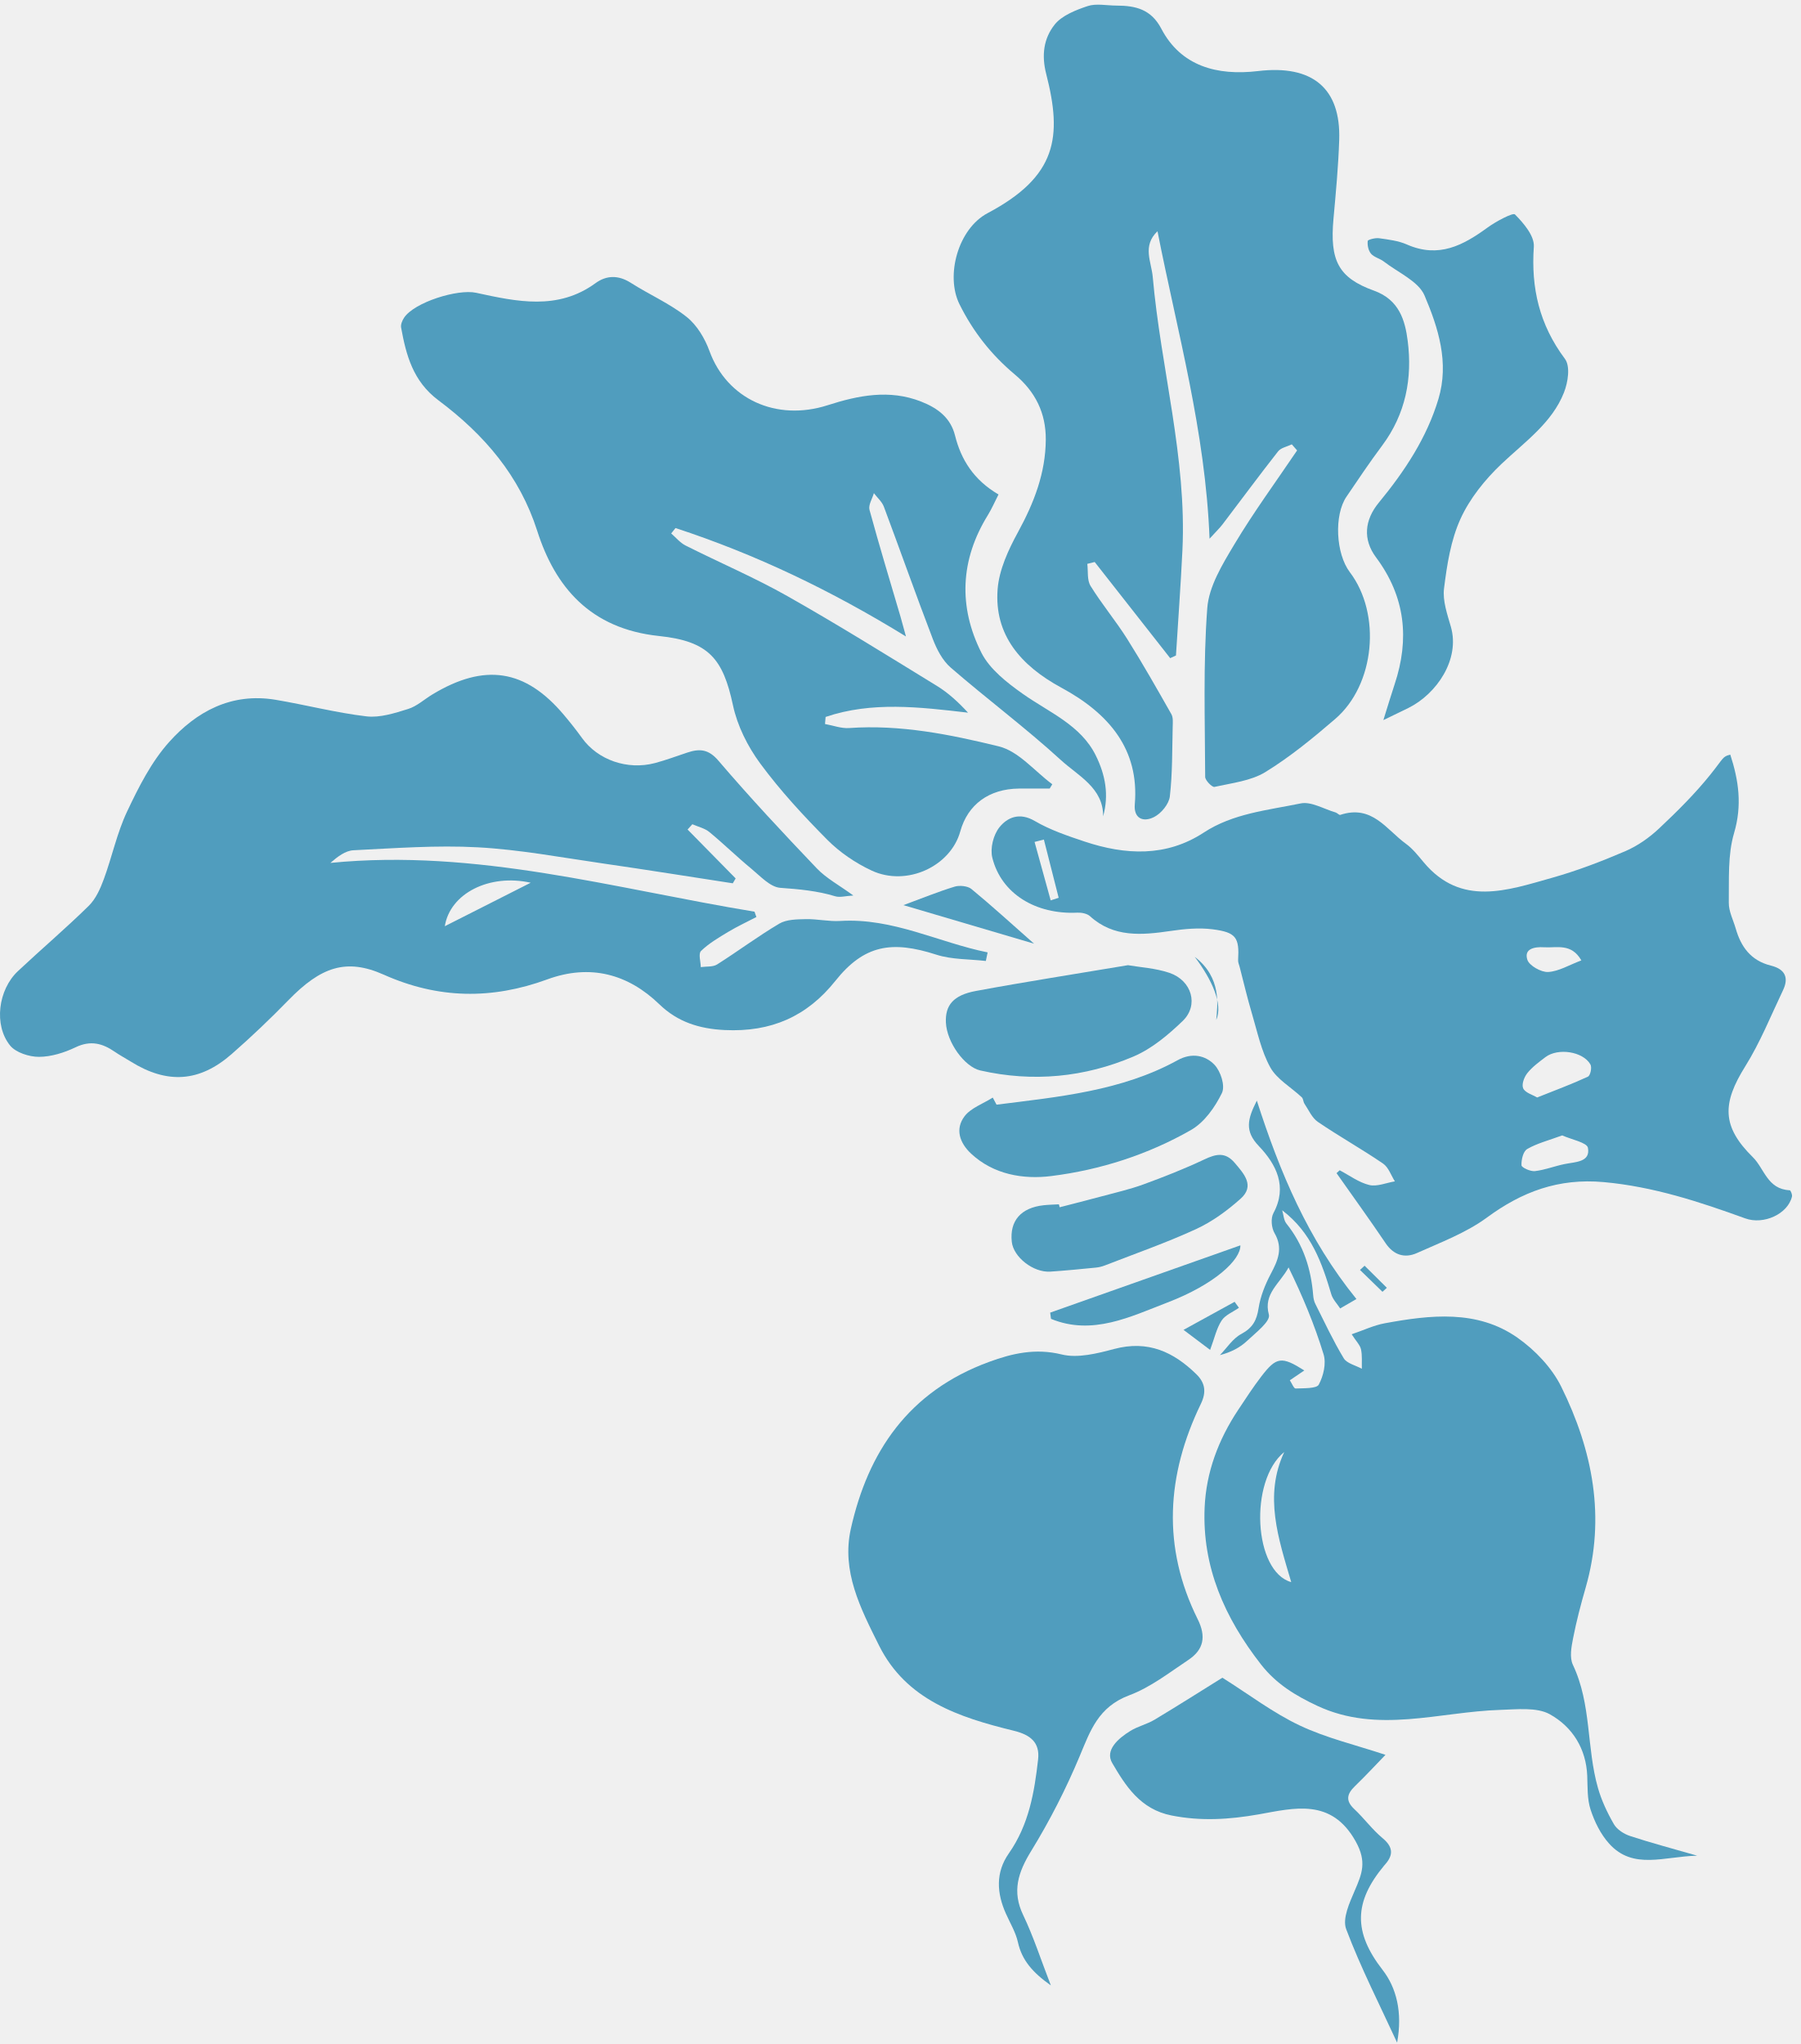
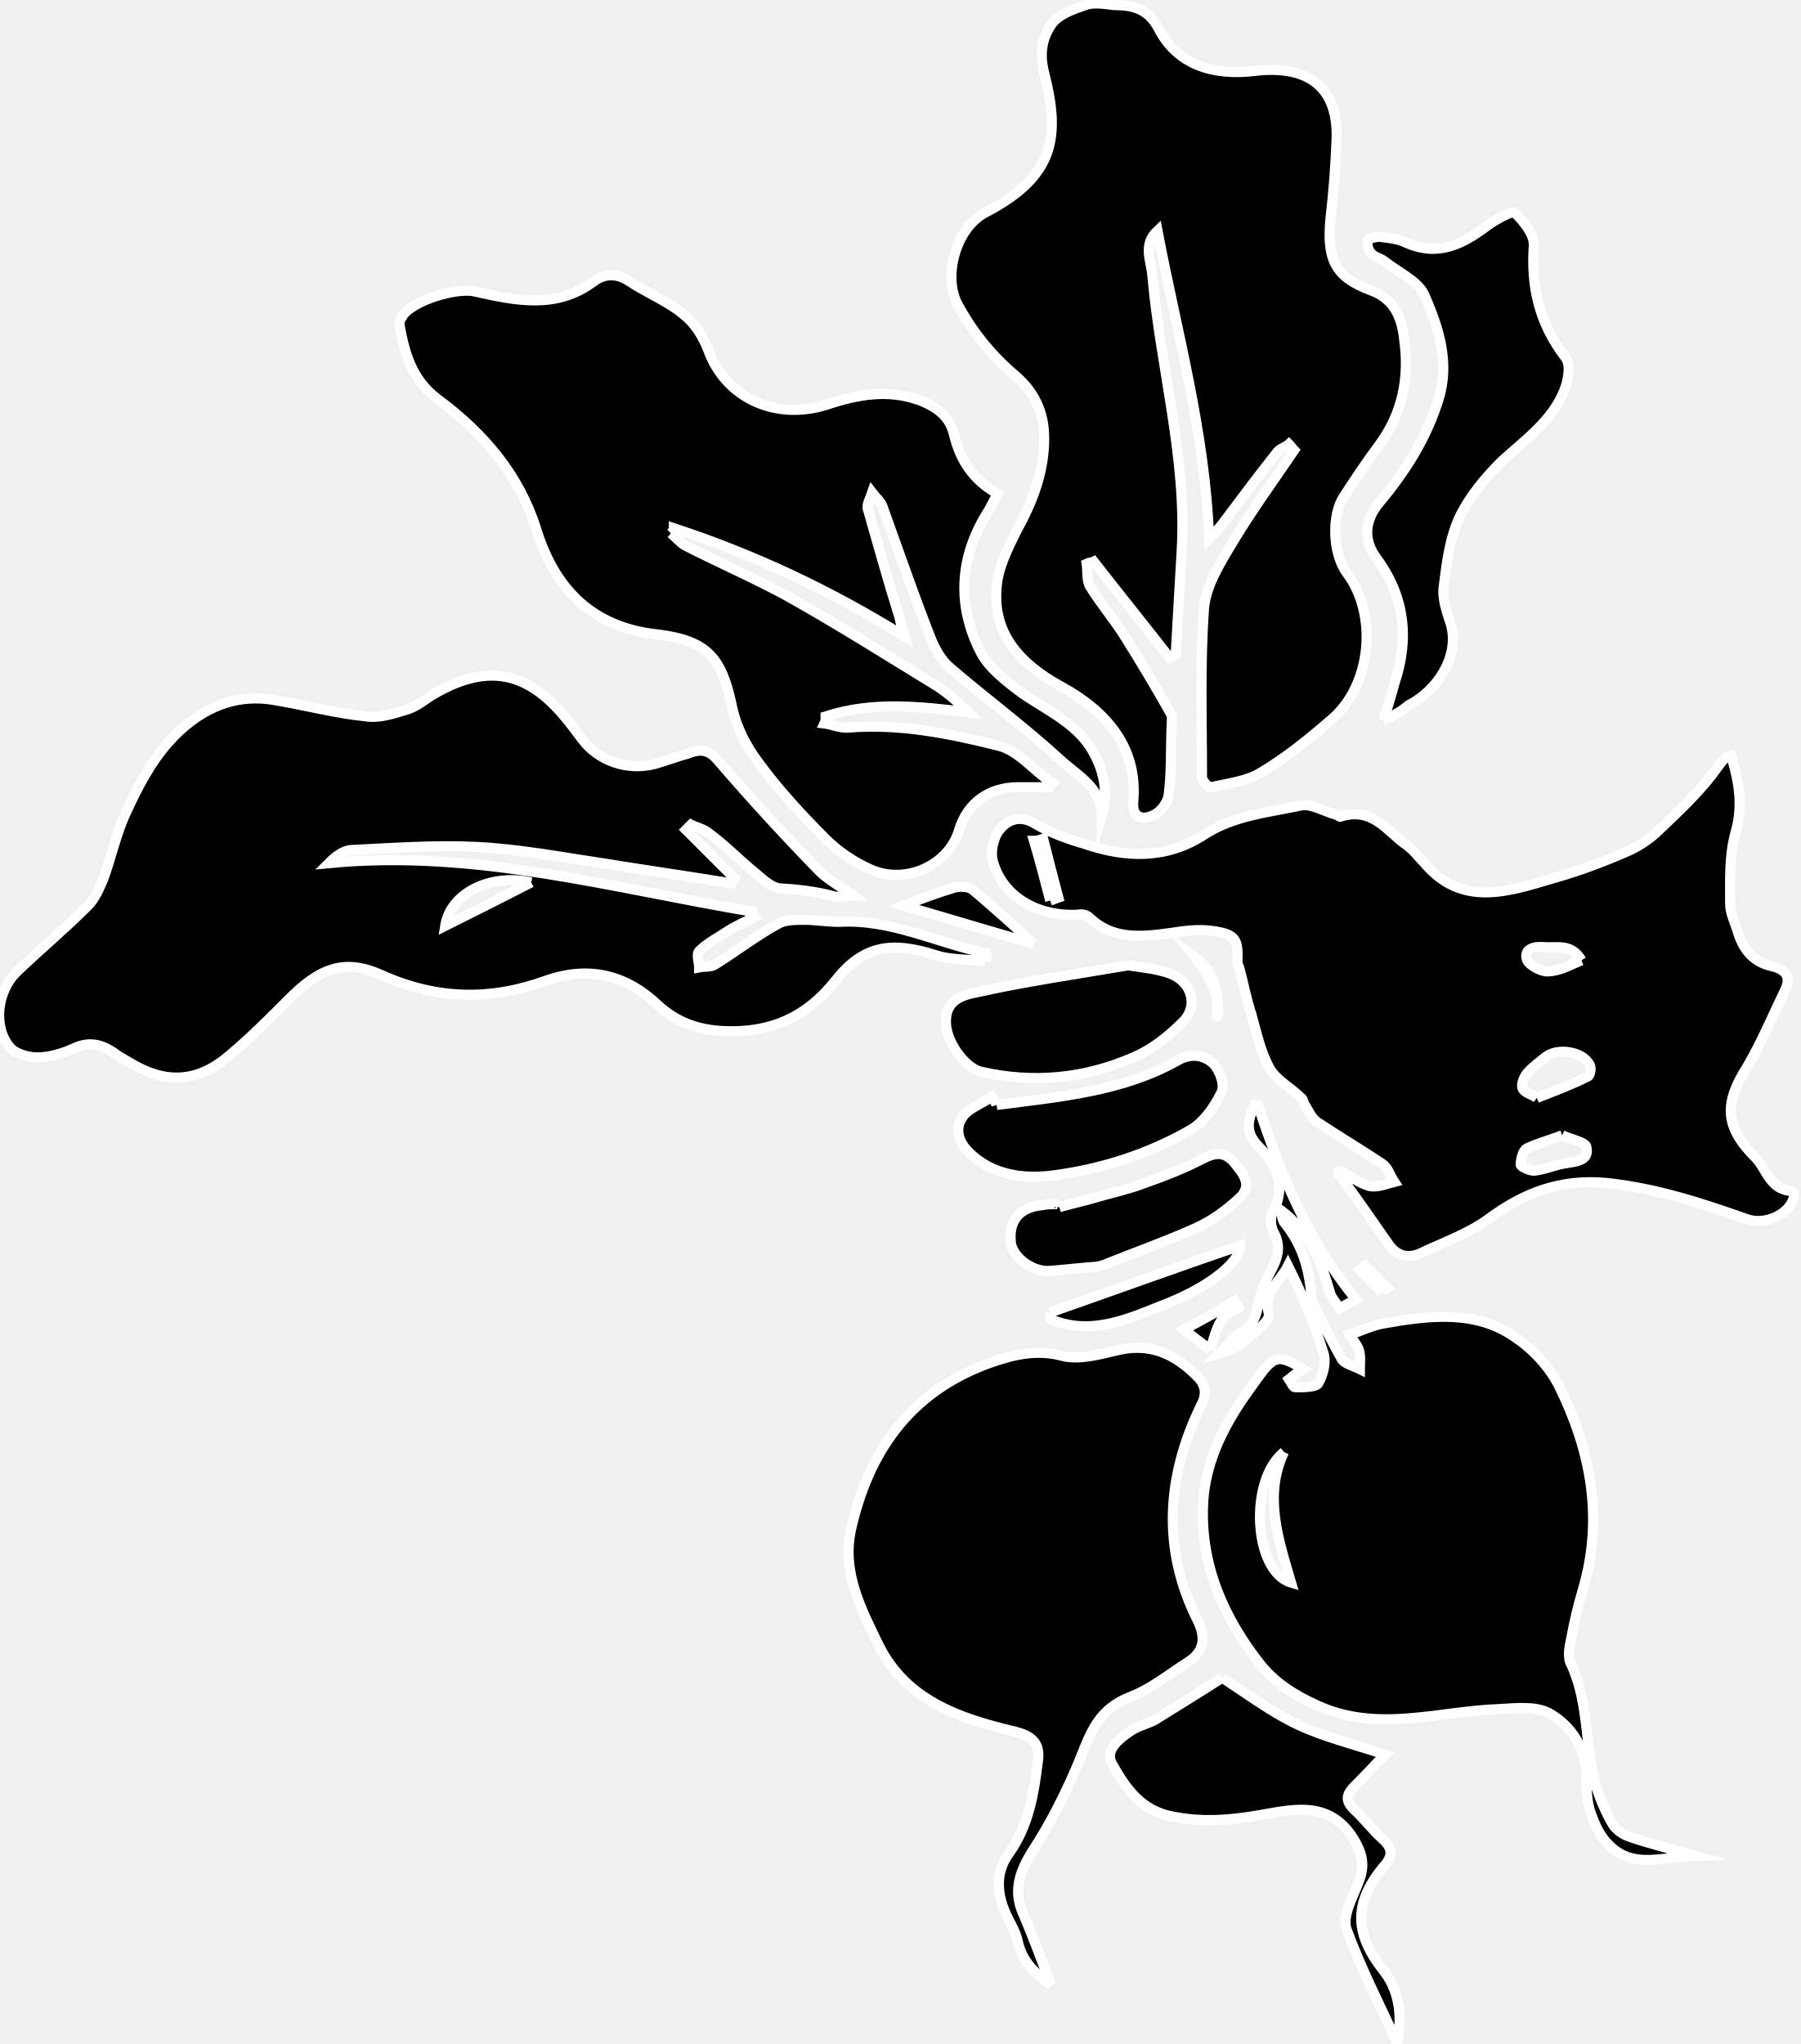
- <svg xmlns="http://www.w3.org/2000/svg" width="178px" height="202px" viewBox="0 0 178 202" version="1.1">
-   <defs />
-   <g id="Page-1" stroke="none" stroke-width="1" fill="none" fill-rule="evenodd">
-     <g id="ui_illustrations" transform="translate(-325, 0)" fill="#509DBE">
+ <svg xmlns="http://www.w3.org/2000/svg" version="1.1" id="Layer_1" x="0px" y="0px" viewBox="0 0 178 202" style="enable-background:new 0 0 178 202;" xml:space="preserve">
+   <style type="text/css">
+ 	.st0{stroke:#FFFFFF;stroke-miterlimit:10;}
+ </style>
+   <g id="Page-1">
+     <g id="ui_illustrations" transform="translate(-325, 0)">
      <g id="local_food_illu" transform="translate(325, 0)">
-         <path d="M126.326,44.6 C124.459,46.976 122.666,49.407 120.838,51.81 C120.556,52.182 120.209,52.51 119.546,53.238 C119.14,42.621 116.36,32.813 114.402,22.853 C112.873,24.302 113.802,25.887 113.931,27.36 C114.727,36.383 117.305,45.237 116.865,54.378 C116.697,57.848 116.442,61.313 116.226,64.782 C116.035,64.869 115.846,64.956 115.655,65.042 C113.169,61.874 110.681,58.707 108.194,55.54 C107.951,55.601 107.707,55.662 107.463,55.724 C107.558,56.46 107.423,57.319 107.788,57.909 C108.893,59.7 110.27,61.342 111.395,63.125 C112.932,65.564 114.348,68.069 115.768,70.569 C115.959,70.904 115.915,71.378 115.904,71.786 C115.846,74.097 115.887,76.42 115.621,78.71 C115.533,79.455 114.775,80.39 114.048,80.752 C112.976,81.287 112.039,80.881 112.158,79.487 C112.621,74.057 109.603,70.506 104.913,67.969 C100.866,65.778 98.257,62.73 98.6,58.233 C98.748,56.305 99.659,54.337 100.621,52.577 C102.202,49.679 103.339,46.751 103.361,43.448 C103.378,40.825 102.336,38.712 100.304,37.012 C97.957,35.049 96.166,32.757 94.832,30.068 C93.427,27.234 94.693,22.612 97.607,21.067 C104.475,17.426 104.999,13.532 103.402,7.307 C102.926,5.442 103.153,3.793 104.243,2.423 C104.949,1.537 106.315,0.994 107.501,0.6 C108.345,0.322 109.38,0.549 110.331,0.552 C112.253,0.555 113.774,0.92 114.778,2.836 C116.709,6.522 120.257,7.51 124.347,7.022 C129.696,6.385 132.527,8.703 132.361,13.822 C132.276,16.424 132.032,19.024 131.795,21.619 C131.422,25.731 132.261,27.452 135.797,28.724 C138.311,29.626 138.875,31.691 139.131,33.69 C139.6,37.358 138.947,40.898 136.604,44.036 C135.373,45.683 134.229,47.39 133.077,49.089 C131.836,50.92 132.025,54.718 133.413,56.549 C136.54,60.678 135.906,67.666 131.962,71.055 C129.778,72.932 127.524,74.79 125.057,76.304 C123.639,77.174 121.743,77.385 120.03,77.767 C119.809,77.819 119.116,77.127 119.114,76.777 C119.095,71.218 118.906,65.641 119.32,60.106 C119.48,57.945 120.823,55.764 122.004,53.788 C123.905,50.609 126.118,47.597 128.2,44.513 C128.026,44.313 127.851,44.114 127.676,43.914 C127.217,44.136 126.601,44.251 126.326,44.6 Z" id="Fill-4" />
-         <path d="M52.451,87.237 C48.366,86.321 44.477,88.295 43.963,91.534 C46.805,90.094 49.418,88.771 52.451,87.237 M97.436,94.969 C95.797,94.777 94.068,94.84 92.543,94.346 C88.125,92.917 85.391,93.387 82.565,96.935 C79.771,100.439 76.231,102.017 71.627,101.795 C69.117,101.674 66.978,101.002 65.17,99.253 C62.072,96.258 58.338,95.233 54.088,96.79 C48.61,98.795 43.308,98.722 37.936,96.326 C34.224,94.669 31.716,95.542 28.489,98.861 C26.706,100.694 24.841,102.465 22.908,104.159 C19.717,106.957 16.523,107.152 12.923,104.91 C12.395,104.582 11.842,104.287 11.333,103.937 C10.128,103.108 8.957,102.788 7.472,103.498 C6.368,104.027 5.068,104.44 3.854,104.444 C2.885,104.449 1.559,104.014 1.006,103.334 C-0.641,101.313 -0.181,97.809 1.766,95.979 C4.078,93.808 6.507,91.745 8.766,89.525 C9.471,88.834 9.909,87.833 10.255,86.901 C11.077,84.675 11.556,82.319 12.571,80.178 C13.712,77.769 14.96,75.28 16.752,73.291 C19.393,70.362 22.828,68.417 27.244,69.158 C30.248,69.663 33.208,70.441 36.227,70.796 C37.549,70.95 39.014,70.477 40.334,70.066 C41.204,69.795 41.928,69.118 42.726,68.634 C47.899,65.507 51.915,66.125 55.726,70.644 C56.355,71.387 56.961,72.151 57.526,72.938 C59.082,75.103 62.008,76.136 64.75,75.406 C65.828,75.117 66.875,74.724 67.934,74.372 C69.167,73.963 70.037,74.039 71.013,75.183 C74.125,78.826 77.412,82.341 80.732,85.821 C81.667,86.801 82.953,87.486 84.341,88.499 C83.579,88.542 83.012,88.715 82.553,88.576 C80.778,88.036 78.982,87.873 77.125,87.741 C76.123,87.67 75.15,86.587 74.263,85.855 C72.839,84.683 71.527,83.392 70.104,82.222 C69.652,81.851 68.992,81.705 68.428,81.456 C68.271,81.631 68.113,81.805 67.958,81.979 C69.54,83.589 71.123,85.201 72.709,86.811 C72.614,86.972 72.519,87.133 72.425,87.293 C68.149,86.637 63.877,85.95 59.596,85.333 C55.484,84.74 51.375,83.963 47.235,83.737 C43.155,83.513 39.034,83.827 34.939,84.027 C34.136,84.066 33.365,84.659 32.654,85.278 C47.111,83.848 60.727,87.82 74.572,90.098 C74.634,90.273 74.696,90.449 74.758,90.625 C73.829,91.11 72.874,91.553 71.981,92.088 C71.037,92.657 70.061,93.229 69.291,93.976 C69.002,94.254 69.256,95.027 69.263,95.575 C69.805,95.497 70.46,95.575 70.871,95.315 C72.949,94.001 74.914,92.525 77.032,91.274 C77.729,90.862 78.76,90.853 79.644,90.834 C80.773,90.81 81.917,91.084 83.039,91.015 C88.267,90.696 92.744,93.136 97.613,94.121 C97.553,94.404 97.494,94.686 97.436,94.969" id="Fill-6" />
-         <path d="M103.846,88.981 C104.107,88.893 104.37,88.808 104.633,88.721 C104.145,86.803 103.659,84.886 103.172,82.97 C102.866,83.047 102.558,83.126 102.252,83.205 C102.783,85.13 103.315,87.056 103.846,88.981 M156.294,94.912 C155.3,93.178 153.861,93.694 152.62,93.615 C151.624,93.55 150.601,93.774 150.959,94.857 C151.148,95.429 152.319,96.095 153.008,96.058 C154.055,96.002 155.066,95.373 156.294,94.912 M154.403,112.207 C153.108,112.686 151.939,112.979 150.95,113.548 C150.538,113.787 150.352,114.615 150.378,115.163 C150.39,115.387 151.263,115.785 151.697,115.737 C152.68,115.624 153.627,115.25 154.604,115.046 C155.682,114.818 157.208,114.878 156.944,113.434 C156.847,112.908 155.303,112.615 154.403,112.207 M151.924,108.46 C153.73,107.737 155.369,107.133 156.94,106.403 C157.191,106.285 157.358,105.486 157.188,105.191 C156.452,103.905 153.976,103.535 152.74,104.474 C152.104,104.959 151.434,105.447 150.952,106.055 C150.634,106.456 150.368,107.178 150.548,107.563 C150.744,107.989 151.48,108.194 151.924,108.46 M132.407,115.653 C133.378,116.161 134.295,116.857 135.335,117.11 C136.095,117.292 137.015,116.89 137.864,116.749 C137.48,116.15 137.242,115.365 136.688,114.986 C134.592,113.555 132.356,112.305 130.258,110.876 C129.663,110.473 129.349,109.701 128.931,109.082 C128.802,108.892 128.819,108.59 128.661,108.44 C127.616,107.455 126.204,106.661 125.554,105.492 C124.65,103.859 124.27,101.964 123.734,100.163 C123.28,98.643 122.921,97.096 122.522,95.56 C122.463,95.333 122.355,95.102 122.369,94.878 C122.499,92.66 122.185,92.138 119.848,91.838 C118.504,91.667 117.077,91.8 115.722,91.999 C112.848,92.422 110.071,92.673 107.728,90.541 C107.451,90.289 106.903,90.175 106.492,90.194 C102.378,90.396 98.969,88.331 98.078,84.774 C97.846,83.845 98.171,82.514 98.783,81.751 C99.551,80.796 100.744,80.24 102.275,81.136 C103.777,82.016 105.5,82.601 107.183,83.162 C111.233,84.514 115.272,84.704 118.97,82.282 C121.872,80.381 125.284,80.074 128.556,79.398 C129.586,79.185 130.851,79.957 132.003,80.291 C132.17,80.339 132.354,80.568 132.46,80.533 C135.62,79.484 137.023,81.99 138.947,83.381 C139.636,83.879 140.174,84.577 140.721,85.228 C144.412,89.633 148.973,87.996 153.392,86.751 C155.864,86.055 158.281,85.131 160.63,84.122 C161.857,83.595 163.012,82.78 163.97,81.879 C165.768,80.19 167.532,78.437 169.057,76.536 C170.388,74.877 170.233,74.769 171.014,74.579 C171.847,77.135 172.196,79.582 171.39,82.319 C170.747,84.498 170.9,86.901 170.866,89.209 C170.854,90.06 171.308,90.921 171.555,91.777 C172.062,93.536 173.016,94.928 175.028,95.426 C176.484,95.787 176.795,96.669 176.224,97.862 C175.019,100.389 173.974,103.01 172.489,105.387 C170.214,109.029 170.147,111.313 173.243,114.361 C174.381,115.481 174.675,117.529 176.89,117.629 C176.979,117.634 177.155,118.06 177.11,118.25 C176.697,119.989 174.297,121.063 172.496,120.41 C167.964,118.767 163.418,117.267 158.503,116.822 C154.021,116.417 150.417,117.781 146.957,120.328 C144.923,121.825 142.406,122.774 140.037,123.835 C138.83,124.373 137.737,124.03 136.953,122.868 C135.376,120.534 133.721,118.245 132.098,115.939 C132.201,115.843 132.304,115.748 132.407,115.653" id="Fill-8" />
-         <path d="M66.337,52.719 C66.808,53.124 67.216,53.639 67.761,53.913 C71.101,55.596 74.571,57.073 77.813,58.905 C82.823,61.737 87.702,64.779 92.6,67.785 C93.729,68.476 94.708,69.382 95.676,70.43 C90.877,69.872 86.167,69.303 81.599,70.852 C81.58,71.084 81.559,71.318 81.54,71.55 C82.336,71.692 83.144,72.005 83.925,71.95 C88.99,71.59 93.91,72.587 98.707,73.758 C100.685,74.243 102.25,76.212 104.003,77.504 C103.917,77.646 103.833,77.788 103.747,77.93 C102.728,77.93 101.71,77.92 100.692,77.931 C97.746,77.964 95.645,79.506 94.909,82.166 C93.949,85.628 89.607,87.644 86.153,86.036 C84.547,85.288 82.995,84.229 81.774,83.001 C79.41,80.618 77.117,78.136 75.147,75.465 C73.892,73.766 72.877,71.727 72.446,69.711 C71.462,65.109 70.07,63.37 65.137,62.854 C58.31,62.137 54.86,57.977 53.099,52.471 C51.36,47.029 47.882,42.964 43.319,39.55 C40.817,37.677 40.138,35.089 39.645,32.376 C39.588,32.067 39.757,31.664 39.949,31.381 C40.974,29.87 45.232,28.538 47.058,28.935 C51.078,29.808 55.126,30.705 58.857,27.984 C59.945,27.191 61.123,27.171 62.347,27.951 C64.163,29.109 66.2,29.999 67.859,31.315 C68.899,32.139 69.671,33.459 70.123,34.697 C71.851,39.433 76.725,41.675 81.795,40.048 C84.805,39.083 87.894,38.446 91.047,39.689 C92.713,40.345 93.956,41.302 94.391,43.042 C94.988,45.427 96.234,47.432 98.688,48.867 C98.327,49.571 98.029,50.267 97.634,50.909 C94.892,55.346 94.715,59.977 97.001,64.514 C97.813,66.123 99.516,67.461 101.093,68.573 C103.697,70.412 106.814,71.648 108.301,74.659 C109.254,76.587 109.617,78.547 109.029,80.675 C109.056,77.864 106.551,76.668 104.853,75.114 C101.371,71.93 97.548,69.081 93.974,65.984 C93.148,65.27 92.586,64.173 92.196,63.154 C90.53,58.812 88.988,54.429 87.358,50.076 C87.172,49.581 86.706,49.181 86.37,48.736 C86.213,49.291 85.807,49.903 85.938,50.388 C86.902,53.933 87.975,57.451 89.012,60.978 C89.144,61.429 89.261,61.884 89.541,62.899 C82.108,58.327 74.675,54.777 66.764,52.184 C66.623,52.363 66.48,52.542 66.337,52.719" id="Fill-10" />
-         <path d="M126.929,143.497 C123.426,146.341 123.905,155.326 127.619,156.354 C126.35,152.038 124.901,147.839 126.929,143.497 M124.22,108.771 C126.515,115.9 129.261,122.457 134.064,128.378 C133.535,128.684 132.995,128.995 132.455,129.308 C132.156,128.845 131.728,128.415 131.58,127.912 C130.663,124.823 129.62,121.809 126.726,119.608 C126.861,120.052 126.871,120.584 127.148,120.928 C128.843,123.033 129.58,125.43 129.79,128.013 C129.812,128.302 129.874,128.608 130.005,128.866 C130.911,130.671 131.765,132.505 132.812,134.238 C133.113,134.738 133.987,134.935 134.599,135.27 C134.58,134.627 134.65,133.966 134.514,133.347 C134.42,132.92 134.037,132.551 133.593,131.861 C134.784,131.455 135.785,130.973 136.844,130.778 C141.376,129.941 145.997,129.409 149.975,132.196 C151.737,133.431 153.384,135.178 154.301,137.032 C157.423,143.35 158.712,149.968 156.721,156.891 C156.244,158.548 155.803,160.221 155.475,161.909 C155.307,162.766 155.111,163.801 155.46,164.534 C157.308,168.429 156.792,172.714 157.937,176.705 C158.293,177.945 158.86,179.155 159.515,180.285 C159.813,180.799 160.497,181.243 161.109,181.444 C163.15,182.118 165.237,182.666 167.743,183.39 C164.472,183.459 161.41,184.827 159.044,182.203 C158.193,181.262 157.597,180.031 157.206,178.839 C156.861,177.787 156.921,176.607 156.874,175.482 C156.764,172.842 155.436,170.666 153.17,169.41 C151.889,168.699 149.92,168.93 148.27,168.981 C142.235,169.17 136.163,171.367 130.199,168.582 C128.045,167.576 126.135,166.415 124.638,164.499 C121.008,159.85 118.813,154.818 119.059,149.003 C119.207,145.502 120.415,142.28 122.389,139.312 C123.125,138.207 123.849,137.088 124.66,136.031 C126.157,134.08 126.668,134.017 128.912,135.437 C128.442,135.757 128.014,136.045 127.481,136.408 C127.684,136.712 127.878,137.227 128.049,137.22 C128.85,137.186 130.125,137.239 130.34,136.84 C130.808,135.968 131.093,134.743 130.815,133.834 C129.921,130.913 128.735,128.07 127.356,125.254 C126.513,126.838 124.835,127.847 125.41,129.923 C125.59,130.578 124.101,131.717 123.25,132.518 C122.569,133.16 121.7,133.626 120.57,133.921 C121.266,133.207 121.835,132.283 122.688,131.829 C123.833,131.214 124.21,130.454 124.39,129.293 C124.572,128.126 125.033,126.958 125.597,125.894 C126.302,124.564 126.835,123.358 125.975,121.877 C125.662,121.339 125.578,120.413 125.86,119.886 C127.27,117.266 126.147,115.073 124.402,113.244 C122.996,111.771 123.298,110.583 124.22,108.771" id="Fill-12" />
-         <path d="M103.861,196.21 C102.042,194.924 100.997,193.699 100.61,191.953 C100.393,190.972 99.838,190.053 99.417,189.113 C98.511,187.084 98.384,185.053 99.706,183.166 C101.691,180.332 102.233,177.136 102.601,173.88 C102.788,172.213 101.865,171.449 100.196,171.041 C94.737,169.71 89.561,167.99 86.882,162.623 C85.037,158.925 83.153,155.279 84.095,151.074 C85.789,143.523 89.748,137.522 97.763,134.587 C100.029,133.756 102.329,133.212 104.944,133.858 C106.514,134.245 108.446,133.76 110.109,133.316 C113.497,132.412 116.012,133.631 118.246,135.812 C119.124,136.671 119.243,137.586 118.689,138.734 C115.282,145.774 114.836,152.902 118.375,160.02 C119.222,161.723 118.99,163.024 117.432,164.057 C115.553,165.305 113.719,166.749 111.62,167.534 C108.534,168.688 107.755,171.059 106.701,173.577 C105.357,176.788 103.754,179.934 101.918,182.922 C100.619,185.039 100.003,186.923 101.128,189.263 C102.147,191.391 102.866,193.644 103.861,196.21" id="Fill-14" />
-         <path d="M136.726,71.165 C137.176,69.726 137.493,68.664 137.843,67.611 C139.32,63.164 138.911,58.981 136,55.082 C134.682,53.316 134.859,51.396 136.27,49.681 C138.832,46.565 141.019,43.268 142.169,39.428 C143.245,35.827 142.158,32.412 140.793,29.201 C140.197,27.799 138.165,26.927 136.762,25.84 C136.375,25.542 135.796,25.421 135.505,25.073 C135.237,24.756 135.134,24.227 135.18,23.814 C135.196,23.681 135.931,23.49 136.303,23.544 C137.231,23.674 138.208,23.792 139.043,24.159 C142.207,25.555 144.624,24.235 147.027,22.485 C147.851,21.885 149.532,20.992 149.728,21.189 C150.603,22.067 151.671,23.328 151.597,24.385 C151.313,28.452 152.138,32.075 154.667,35.46 C155.224,36.206 154.972,37.786 154.571,38.8 C153.399,41.782 150.713,43.659 148.406,45.843 C146.762,47.399 145.26,49.275 144.35,51.272 C143.383,53.401 143.013,55.819 142.722,58.148 C142.568,59.378 143.046,60.709 143.401,61.954 C144.318,65.156 142.004,68.577 139.193,69.969 C138.493,70.316 137.786,70.651 136.726,71.165" id="Fill-16" />
-         <path d="M120.815,165.801 C123.459,167.464 125.812,169.268 128.462,170.522 C131.08,171.762 133.998,172.447 136.934,173.423 C136.016,174.37 135,175.47 133.922,176.512 C133.121,177.284 132.963,177.953 133.853,178.786 C134.826,179.697 135.612,180.793 136.635,181.645 C137.666,182.503 137.751,183.281 136.917,184.234 C136.877,184.279 136.836,184.324 136.798,184.371 C133.796,187.978 133.753,190.951 136.65,194.68 C138.007,196.428 138.639,198.852 138.084,201.866 C136.372,198.143 134.493,194.474 133.054,190.66 C132.653,189.6 133.384,188.041 133.903,186.827 C134.61,185.179 135.113,184.005 133.996,181.99 C131.589,177.653 127.889,178.691 124.41,179.305 C121.478,179.822 118.683,179.99 115.788,179.416 C112.693,178.804 111.235,176.467 109.925,174.229 C109.183,172.962 110.52,171.799 111.724,171.056 C112.456,170.604 113.36,170.401 114.099,169.958 C116.462,168.541 118.784,167.063 120.815,165.801" id="Fill-18" />
-         <path d="M111.484,95.385 C112.67,95.593 114.201,95.676 115.579,96.143 C117.799,96.896 118.511,99.344 116.889,100.901 C115.468,102.268 113.846,103.638 112.026,104.413 C107.202,106.465 102.104,106.973 96.883,105.788 C95.337,105.435 93.575,103.013 93.488,101.046 C93.414,99.359 94.208,98.351 96.434,97.937 C101.312,97.031 106.218,96.269 111.484,95.385" id="Fill-20" />
-         <path d="M98.495,109.17 C104.643,108.393 110.855,107.824 116.397,104.772 C117.807,103.995 119.141,104.306 120.02,105.213 C120.652,105.869 121.113,107.312 120.766,108.024 C120.092,109.406 119.045,110.911 117.706,111.677 C113.48,114.091 108.774,115.616 103.895,116.225 C101.136,116.572 98.201,116.077 95.989,114.019 C94.821,112.931 94.393,111.567 95.327,110.323 C95.944,109.499 97.168,109.074 98.12,108.471 C98.246,108.704 98.37,108.937 98.495,109.17" id="Fill-22" />
-         <path d="M104.733,119.309 C106.112,118.951 107.493,118.604 108.868,118.234 C110.255,117.858 111.67,117.539 113.011,117.049 C115.054,116.301 117.084,115.503 119.04,114.578 C120.208,114.025 121.107,113.837 122.025,114.912 C122.971,116.022 124.043,117.192 122.613,118.467 C121.306,119.633 119.819,120.726 118.212,121.467 C115.287,122.814 112.217,123.883 109.203,125.057 C108.916,125.169 108.601,125.245 108.292,125.274 C106.801,125.421 105.311,125.569 103.815,125.669 C102.13,125.782 100.162,124.236 100,122.721 C99.78,120.65 100.899,119.357 103.146,119.109 C103.647,119.054 104.152,119.046 104.656,119.017 C104.682,119.114 104.707,119.21 104.733,119.309" id="Fill-24" />
-         <path d="M103.795,129.721 C110.089,127.495 116.383,125.268 122.594,123.072 C122.629,124.486 120.096,126.918 115.368,128.727 C111.748,130.113 107.965,132.025 103.876,130.337 C103.848,130.131 103.822,129.926 103.795,129.721" id="Fill-26" />
-         <path d="M102.202,93.261 C97.787,91.957 93.667,90.744 89.29,89.451 C91.126,88.774 92.717,88.123 94.358,87.621 C94.845,87.473 95.651,87.559 96.012,87.857 C97.996,89.49 99.887,91.219 102.202,93.261" id="Fill-28" />
-         <path d="M119.603,133.405 C118.595,132.645 117.937,132.149 116.974,131.425 C118.863,130.387 120.443,129.52 122.023,128.653 C122.166,128.85 122.309,129.046 122.451,129.243 C121.865,129.654 121.093,129.957 120.741,130.5 C120.237,131.275 120.041,132.226 119.603,133.405" id="Fill-30" />
-         <path d="M120.209,100.799 C120.889,99.237 119.798,96.841 118.084,94.562 C120.779,96.634 120.322,99.368 120.209,100.799" id="Fill-32" />
-         <path d="M136.637,127.663 C135.896,126.943 135.155,126.221 134.414,125.502 L134.871,125.086 C135.605,125.813 136.338,126.541 137.07,127.268 C136.926,127.399 136.781,127.531 136.637,127.663" id="Fill-34" />
+         <path id="Fill-4" class="st0" d="M126.3,44.6c-1.9,2.4-3.7,4.8-5.5,7.2c-0.3,0.4-0.6,0.7-1.3,1.4c-0.4-10.6-3.2-20.4-5.1-30.4     c-1.5,1.4-0.6,3-0.5,4.5c0.8,9,3.4,17.9,2.9,27c-0.2,3.5-0.4,6.9-0.6,10.4c-0.2,0.1-0.4,0.2-0.6,0.3c-2.5-3.2-5-6.3-7.5-9.5     c-0.2,0.1-0.5,0.1-0.7,0.2c0.1,0.7,0,1.6,0.3,2.2c1.1,1.8,2.5,3.4,3.6,5.2c1.5,2.4,3,4.9,4.4,7.4c0.2,0.3,0.1,0.8,0.1,1.2     c-0.1,2.3,0,4.6-0.3,6.9c-0.1,0.7-0.8,1.7-1.6,2c-1.1,0.5-2,0.1-1.9-1.3c0.5-5.4-2.6-9-7.2-11.5c-4-2.2-6.7-5.2-6.3-9.7     c0.1-1.9,1.1-3.9,2-5.7c1.6-2.9,2.7-5.8,2.7-9.1c0-2.6-1-4.7-3.1-6.4c-2.3-2-4.1-4.3-5.5-6.9c-1.4-2.8-0.1-7.5,2.8-9     c6.9-3.6,7.4-7.5,5.8-13.8c-0.5-1.9-0.2-3.5,0.8-4.9c0.7-0.9,2.1-1.4,3.3-1.8c0.8-0.3,1.9-0.1,2.8,0c1.9,0,3.4,0.4,4.4,2.3     c1.9,3.7,5.5,4.7,9.6,4.2c5.3-0.6,8.2,1.7,8,6.8c-0.1,2.6-0.3,5.2-0.6,7.8c-0.4,4.1,0.5,5.8,4,7.1c2.5,0.9,3.1,3,3.3,5     c0.5,3.7-0.2,7.2-2.5,10.3c-1.2,1.6-2.4,3.4-3.5,5.1c-1.2,1.8-1.1,5.6,0.3,7.5c3.1,4.1,2.5,11.1-1.5,14.5     c-2.2,1.9-4.4,3.7-6.9,5.2c-1.4,0.9-3.3,1.1-5,1.5c-0.2,0.1-0.9-0.6-0.9-1c0-5.6-0.2-11.1,0.2-16.7c0.2-2.2,1.5-4.3,2.7-6.3     c1.9-3.2,4.1-6.2,6.2-9.3c-0.2-0.2-0.3-0.4-0.5-0.6C127.2,44.1,126.6,44.3,126.3,44.6z" />
+         <path id="Fill-6" class="st0" d="M52.5,87.2c-4.1-0.9-8,1.1-8.5,4.3C46.8,90.1,49.4,88.8,52.5,87.2 M97.4,95     c-1.6-0.2-3.4-0.1-4.9-0.6c-4.4-1.4-7.2-1-10,2.6c-2.8,3.5-6.3,5.1-10.9,4.9c-2.5-0.1-4.6-0.8-6.5-2.5c-3.1-3-6.8-4-11.1-2.5     c-5.5,2-10.8,1.9-16.2-0.5c-3.7-1.7-6.2-0.8-9.4,2.5c-1.8,1.8-3.6,3.6-5.6,5.3c-3.2,2.8-6.4,3-10,0.8c-0.5-0.3-1.1-0.6-1.6-1     c-1.2-0.8-2.4-1.1-3.9-0.4c-1.1,0.5-2.4,0.9-3.6,0.9c-1,0-2.3-0.4-2.8-1.1c-1.6-2-1.2-5.5,0.8-7.4c2.3-2.2,4.7-4.2,7-6.5     c0.7-0.7,1.1-1.7,1.5-2.6c0.8-2.2,1.3-4.6,2.3-6.7c1.1-2.4,2.4-4.9,4.2-6.9c2.6-2.9,6.1-4.9,10.5-4.1c3,0.5,6,1.3,9,1.6     c1.3,0.2,2.8-0.3,4.1-0.7c0.9-0.3,1.6-0.9,2.4-1.4c5.2-3.1,9.2-2.5,13,2c0.6,0.7,1.2,1.5,1.8,2.3c1.6,2.2,4.5,3.2,7.2,2.5     c1.1-0.3,2.1-0.7,3.2-1C69.2,74,70,74,71,75.2c3.1,3.6,6.4,7.2,9.7,10.6c0.9,1,2.2,1.7,3.6,2.7c-0.8,0-1.3,0.2-1.8,0.1     c-1.8-0.5-3.6-0.7-5.4-0.8c-1-0.1-2-1.2-2.9-1.9c-1.4-1.2-2.7-2.5-4.2-3.6c-0.5-0.4-1.1-0.5-1.7-0.8c-0.2,0.2-0.3,0.3-0.5,0.5     c1.6,1.6,3.2,3.2,4.8,4.8c-0.1,0.2-0.2,0.3-0.3,0.5c-4.3-0.7-8.5-1.3-12.8-2c-4.1-0.6-8.2-1.4-12.4-1.6     c-4.1-0.2-8.2,0.1-12.3,0.3c-0.8,0-1.6,0.6-2.3,1.3c14.5-1.4,28.1,2.5,41.9,4.8c0.1,0.2,0.1,0.4,0.2,0.5     c-0.9,0.5-1.9,0.9-2.8,1.5c-0.9,0.6-1.9,1.1-2.7,1.9c-0.3,0.3,0,1.1,0,1.6c0.5-0.1,1.2,0,1.6-0.3c2.1-1.3,4-2.8,6.2-4     c0.7-0.4,1.7-0.4,2.6-0.4c1.1,0,2.3,0.2,3.4,0.2c5.2-0.3,9.7,2.1,14.6,3.1C97.6,94.4,97.5,94.7,97.4,95" />
+         <path id="Fill-8" class="st0" d="M103.8,89c0.3-0.1,0.5-0.2,0.8-0.3c-0.5-1.9-1-3.8-1.5-5.8c-0.3,0.1-0.6,0.2-0.9,0.2     C102.8,85.1,103.3,87.1,103.8,89 M156.3,94.9c-1-1.7-2.4-1.2-3.7-1.3c-1-0.1-2,0.2-1.7,1.2c0.2,0.6,1.4,1.2,2,1.2     C154.1,96,155.1,95.4,156.3,94.9 M154.4,112.2c-1.3,0.5-2.5,0.8-3.5,1.3c-0.4,0.2-0.6,1.1-0.6,1.6c0,0.2,0.9,0.6,1.3,0.6     c1-0.1,1.9-0.5,2.9-0.7c1.1-0.2,2.6-0.2,2.3-1.6C156.8,112.9,155.3,112.6,154.4,112.2 M151.9,108.5c1.8-0.7,3.4-1.3,5-2.1     c0.3-0.1,0.4-0.9,0.2-1.2c-0.7-1.3-3.2-1.7-4.4-0.7c-0.6,0.5-1.3,1-1.8,1.6c-0.3,0.4-0.6,1.1-0.4,1.5     C150.7,108,151.5,108.2,151.9,108.5 M132.4,115.7c1,0.5,1.9,1.2,2.9,1.5c0.8,0.2,1.7-0.2,2.5-0.4c-0.4-0.6-0.6-1.4-1.2-1.8     c-2.1-1.4-4.3-2.7-6.4-4.1c-0.6-0.4-0.9-1.2-1.3-1.8c-0.1-0.2-0.1-0.5-0.3-0.6c-1-1-2.5-1.8-3.1-2.9c-0.9-1.6-1.3-3.5-1.8-5.3     c-0.5-1.5-0.8-3.1-1.2-4.6c-0.1-0.2-0.2-0.5-0.2-0.7c0.1-2.2-0.2-2.7-2.5-3c-1.3-0.2-2.8,0-4.1,0.2c-2.9,0.4-5.7,0.7-8-1.5     c-0.3-0.3-0.8-0.4-1.2-0.3c-4.1,0.2-7.5-1.9-8.4-5.4c-0.2-0.9,0.1-2.3,0.7-3c0.8-1,2-1.5,3.5-0.6c1.5,0.9,3.2,1.5,4.9,2     c4.1,1.4,8.1,1.5,11.8-0.9c2.9-1.9,6.3-2.2,9.6-2.9c1-0.2,2.3,0.6,3.4,0.9c0.2,0,0.4,0.3,0.5,0.2c3.2-1,4.6,1.5,6.5,2.8     c0.7,0.5,1.2,1.2,1.8,1.8c3.7,4.4,8.3,2.8,12.7,1.5c2.5-0.7,4.9-1.6,7.2-2.6c1.2-0.5,2.4-1.3,3.3-2.2c1.8-1.7,3.6-3.4,5.1-5.3     c1.3-1.7,1.2-1.8,2-2c0.8,2.6,1.2,5,0.4,7.7c-0.6,2.2-0.5,4.6-0.5,6.9c0,0.9,0.4,1.7,0.7,2.6c0.5,1.8,1.5,3.2,3.5,3.6     c1.5,0.4,1.8,1.2,1.2,2.4c-1.2,2.5-2.3,5.1-3.7,7.5c-2.3,3.6-2.3,5.9,0.8,9c1.1,1.1,1.4,3.2,3.6,3.3c0.1,0,0.3,0.4,0.2,0.6     c-0.4,1.7-2.8,2.8-4.6,2.2c-4.5-1.6-9.1-3.1-14-3.6c-4.5-0.4-8.1,1-11.5,3.5c-2,1.5-4.6,2.4-6.9,3.5c-1.2,0.5-2.3,0.2-3.1-1     c-1.6-2.3-3.2-4.6-4.9-6.9C132.2,115.8,132.3,115.7,132.4,115.7" />
+         <path id="Fill-10" class="st0" d="M66.3,52.7c0.5,0.4,0.9,0.9,1.4,1.2c3.3,1.7,6.8,3.2,10.1,5c5,2.8,9.9,5.9,14.8,8.9     c1.1,0.7,2.1,1.6,3.1,2.6c-4.8-0.6-9.5-1.1-14.1,0.4c0,0.2,0,0.5-0.1,0.7c0.8,0.1,1.6,0.5,2.4,0.4c5.1-0.4,10,0.6,14.8,1.8     c2,0.5,3.5,2.5,5.3,3.7c-0.1,0.1-0.2,0.3-0.3,0.4c-1,0-2,0-3.1,0c-2.9,0-5,1.6-5.8,4.2c-1,3.5-5.3,5.5-8.8,3.9     c-1.6-0.7-3.2-1.8-4.4-3c-2.4-2.4-4.7-4.9-6.6-7.5c-1.3-1.7-2.3-3.7-2.7-5.8c-1-4.6-2.4-6.3-7.3-6.9c-6.8-0.7-10.3-4.9-12-10.4     c-1.7-5.4-5.2-9.5-9.8-12.9c-2.5-1.9-3.2-4.5-3.7-7.2c-0.1-0.3,0.1-0.7,0.3-1c1-1.5,5.3-2.8,7.1-2.4c4,0.9,8.1,1.8,11.8-1     c1.1-0.8,2.3-0.8,3.5,0c1.8,1.2,3.9,2,5.5,3.4c1,0.8,1.8,2.1,2.3,3.4c1.7,4.7,6.6,7,11.7,5.4c3-1,6.1-1.6,9.3-0.4     c1.7,0.7,2.9,1.6,3.3,3.4c0.6,2.4,1.8,4.4,4.3,5.8c-0.4,0.7-0.7,1.4-1.1,2c-2.7,4.4-2.9,9.1-0.6,13.6c0.8,1.6,2.5,2.9,4.1,4.1     c2.6,1.8,5.7,3.1,7.2,6.1c1,1.9,1.3,3.9,0.7,6c0-2.8-2.5-4-4.2-5.6c-3.5-3.2-7.3-6-10.9-9.1c-0.8-0.7-1.4-1.8-1.8-2.8     c-1.7-4.3-3.2-8.7-4.8-13.1c-0.2-0.5-0.7-0.9-1-1.3c-0.2,0.6-0.6,1.2-0.4,1.7c1,3.5,2,7.1,3.1,10.6c0.1,0.5,0.2,0.9,0.5,1.9     c-7.4-4.6-14.9-8.1-22.8-10.7C66.6,52.4,66.5,52.5,66.3,52.7" />
+         <path id="Fill-12" class="st0" d="M126.9,143.5c-3.5,2.8-3,11.8,0.7,12.9C126.3,152,124.9,147.8,126.9,143.5 M124.2,108.8     c2.3,7.1,5,13.7,9.8,19.6c-0.5,0.3-1.1,0.6-1.6,0.9c-0.3-0.5-0.7-0.9-0.9-1.4c-0.9-3.1-2-6.1-4.9-8.3c0.1,0.4,0.1,1,0.4,1.3     c1.7,2.1,2.4,4.5,2.6,7.1c0,0.3,0.1,0.6,0.2,0.9c0.9,1.8,1.8,3.6,2.8,5.4c0.3,0.5,1.2,0.7,1.8,1c0-0.6,0.1-1.3-0.1-1.9     c-0.1-0.4-0.5-0.8-0.9-1.5c1.2-0.4,2.2-0.9,3.3-1.1c4.5-0.8,9.2-1.4,13.1,1.4c1.8,1.2,3.4,3,4.3,4.8c3.1,6.3,4.4,12.9,2.4,19.9     c-0.5,1.7-0.9,3.3-1.2,5c-0.2,0.9-0.4,1.9,0,2.6c1.8,3.9,1.3,8.2,2.5,12.2c0.4,1.2,0.9,2.4,1.6,3.6c0.3,0.5,1,1,1.6,1.2     c2,0.7,4.1,1.2,6.6,1.9c-3.3,0.1-6.3,1.4-8.7-1.2c-0.9-0.9-1.4-2.2-1.8-3.4c-0.3-1.1-0.3-2.2-0.3-3.4c-0.1-2.6-1.4-4.8-3.7-6.1     c-1.3-0.7-3.2-0.5-4.9-0.4c-6,0.2-12.1,2.4-18.1-0.4c-2.2-1-4.1-2.2-5.6-4.1c-3.6-4.6-5.8-9.7-5.6-15.5c0.1-3.5,1.4-6.7,3.3-9.7     c0.7-1.1,1.5-2.2,2.3-3.3c1.5-2,2-2,4.3-0.6c-0.5,0.3-0.9,0.6-1.4,1c0.2,0.3,0.4,0.8,0.6,0.8c0.8,0,2.1,0,2.3-0.4     c0.5-0.9,0.8-2.1,0.5-3c-0.9-2.9-2.1-5.8-3.5-8.6c-0.8,1.6-2.5,2.6-1.9,4.7c0.2,0.7-1.3,1.8-2.2,2.6c-0.7,0.6-1.6,1.1-2.7,1.4     c0.7-0.7,1.3-1.6,2.1-2.1c1.1-0.6,1.5-1.4,1.7-2.5c0.2-1.2,0.6-2.3,1.2-3.4c0.7-1.3,1.2-2.5,0.4-4c-0.3-0.5-0.4-1.5-0.1-2     c1.4-2.6,0.3-4.8-1.5-6.6C123,111.8,123.3,110.6,124.2,108.8" />
+         <path id="Fill-14" class="st0" d="M103.9,196.2c-1.8-1.3-2.9-2.5-3.3-4.3c-0.2-1-0.8-1.9-1.2-2.8c-0.9-2-1-4.1,0.3-5.9     c2-2.8,2.5-6,2.9-9.3c0.2-1.7-0.7-2.4-2.4-2.8c-5.5-1.3-10.6-3.1-13.3-8.4c-1.8-3.7-3.7-7.3-2.8-11.5c1.7-7.6,5.7-13.6,13.7-16.5     c2.3-0.8,4.6-1.4,7.2-0.7c1.6,0.4,3.5-0.1,5.2-0.5c3.4-0.9,5.9,0.3,8.1,2.5c0.9,0.9,1,1.8,0.4,2.9c-3.4,7-3.9,14.2-0.3,21.3     c0.8,1.7,0.6,3-0.9,4c-1.9,1.2-3.7,2.7-5.8,3.5c-3.1,1.2-3.9,3.5-4.9,6c-1.3,3.2-2.9,6.4-4.8,9.3c-1.3,2.1-1.9,4-0.8,6.3     C102.1,191.4,102.9,193.6,103.9,196.2" />
+         <path id="Fill-16" class="st0" d="M136.7,71.2c0.5-1.4,0.8-2.5,1.1-3.6c1.5-4.4,1.1-8.6-1.8-12.5c-1.3-1.8-1.1-3.7,0.3-5.4     c2.6-3.1,4.7-6.4,5.9-10.3c1.1-3.6,0-7-1.4-10.2c-0.6-1.4-2.6-2.3-4-3.4c-0.4-0.3-1-0.4-1.3-0.8c-0.3-0.3-0.4-0.8-0.3-1.3     c0-0.1,0.8-0.3,1.1-0.3c0.9,0.1,1.9,0.2,2.7,0.6c3.2,1.4,5.6,0.1,8-1.7c0.8-0.6,2.5-1.5,2.7-1.3c0.9,0.9,1.9,2.1,1.9,3.2     c-0.3,4.1,0.5,7.7,3.1,11.1c0.6,0.7,0.3,2.3-0.1,3.3c-1.2,3-3.9,4.9-6.2,7c-1.6,1.6-3.1,3.4-4.1,5.4c-1,2.1-1.3,4.5-1.6,6.9     c-0.2,1.2,0.3,2.6,0.7,3.8c0.9,3.2-1.4,6.6-4.2,8C138.5,70.3,137.8,70.7,136.7,71.2" />
+         <path id="Fill-18" class="st0" d="M120.8,165.8c2.6,1.7,5,3.5,7.6,4.7c2.6,1.2,5.5,1.9,8.5,2.9c-0.9,0.9-1.9,2-3,3.1     c-0.8,0.8-1,1.4-0.1,2.3c1,0.9,1.8,2,2.8,2.9c1,0.9,1.1,1.6,0.3,2.6c0,0-0.1,0.1-0.1,0.1c-3,3.6-3,6.6-0.1,10.3     c1.4,1.7,2,4.2,1.4,7.2c-1.7-3.7-3.6-7.4-5-11.2c-0.4-1.1,0.3-2.6,0.8-3.8c0.7-1.6,1.2-2.8,0.1-4.8c-2.4-4.3-6.1-3.3-9.6-2.7     c-2.9,0.5-5.7,0.7-8.6,0.1c-3.1-0.6-4.6-2.9-5.9-5.2c-0.7-1.3,0.6-2.4,1.8-3.2c0.7-0.5,1.6-0.7,2.4-1.1     C116.5,168.5,118.8,167.1,120.8,165.8" />
+         <path id="Fill-20" class="st0" d="M111.5,95.4c1.2,0.2,2.7,0.3,4.1,0.8c2.2,0.8,2.9,3.2,1.3,4.8c-1.4,1.4-3,2.7-4.9,3.5     c-4.8,2.1-9.9,2.6-15.1,1.4c-1.5-0.4-3.3-2.8-3.4-4.7c-0.1-1.7,0.7-2.7,2.9-3.1C101.3,97,106.2,96.3,111.5,95.4" />
+         <path id="Fill-22" class="st0" d="M98.5,109.2c6.1-0.8,12.4-1.3,17.9-4.4c1.4-0.8,2.7-0.5,3.6,0.4c0.6,0.7,1.1,2.1,0.7,2.8     c-0.7,1.4-1.7,2.9-3.1,3.7c-4.2,2.4-8.9,3.9-13.8,4.5c-2.8,0.3-5.7-0.1-7.9-2.2c-1.2-1.1-1.6-2.5-0.7-3.7     c0.6-0.8,1.8-1.2,2.8-1.9C98.2,108.7,98.4,108.9,98.5,109.2" />
+         <path id="Fill-24" class="st0" d="M104.7,119.3c1.4-0.4,2.8-0.7,4.1-1.1c1.4-0.4,2.8-0.7,4.1-1.2c2-0.7,4.1-1.5,6-2.5     c1.2-0.6,2.1-0.7,3,0.3c0.9,1.1,2,2.3,0.6,3.6c-1.3,1.2-2.8,2.3-4.4,3c-2.9,1.3-6,2.4-9,3.6c-0.3,0.1-0.6,0.2-0.9,0.2     c-1.5,0.1-3,0.3-4.5,0.4c-1.7,0.1-3.7-1.4-3.8-2.9c-0.2-2.1,0.9-3.4,3.1-3.6c0.5-0.1,1-0.1,1.5-0.1     C104.7,119.1,104.7,119.2,104.7,119.3" />
+         <path id="Fill-26" class="st0" d="M103.8,129.7c6.3-2.2,12.6-4.5,18.8-6.6c0,1.4-2.5,3.8-7.2,5.7c-3.6,1.4-7.4,3.3-11.5,1.6     C103.8,130.1,103.8,129.9,103.8,129.7" />
+         <path id="Fill-28" class="st0" d="M102.2,93.3c-4.4-1.3-8.5-2.5-12.9-3.8c1.8-0.7,3.4-1.3,5.1-1.8c0.5-0.1,1.3-0.1,1.7,0.2     C98,89.5,99.9,91.2,102.2,93.3" />
+         <path id="Fill-30" class="st0" d="M119.6,133.4c-1-0.8-1.7-1.3-2.6-2c1.9-1,3.5-1.9,5-2.8c0.1,0.2,0.3,0.4,0.4,0.6     c-0.6,0.4-1.4,0.7-1.7,1.3C120.2,131.3,120,132.2,119.6,133.4" />
+         <path id="Fill-32" class="st0" d="M120.2,100.8c0.7-1.6-0.4-4-2.1-6.2C120.8,96.6,120.3,99.4,120.2,100.8" />
+         <path id="Fill-34" class="st0" d="M136.6,127.7c-0.7-0.7-1.5-1.4-2.2-2.2l0.5-0.4c0.7,0.7,1.5,1.5,2.2,2.2     C136.9,127.4,136.8,127.5,136.6,127.7" />
      </g>
    </g>
  </g>
</svg>
